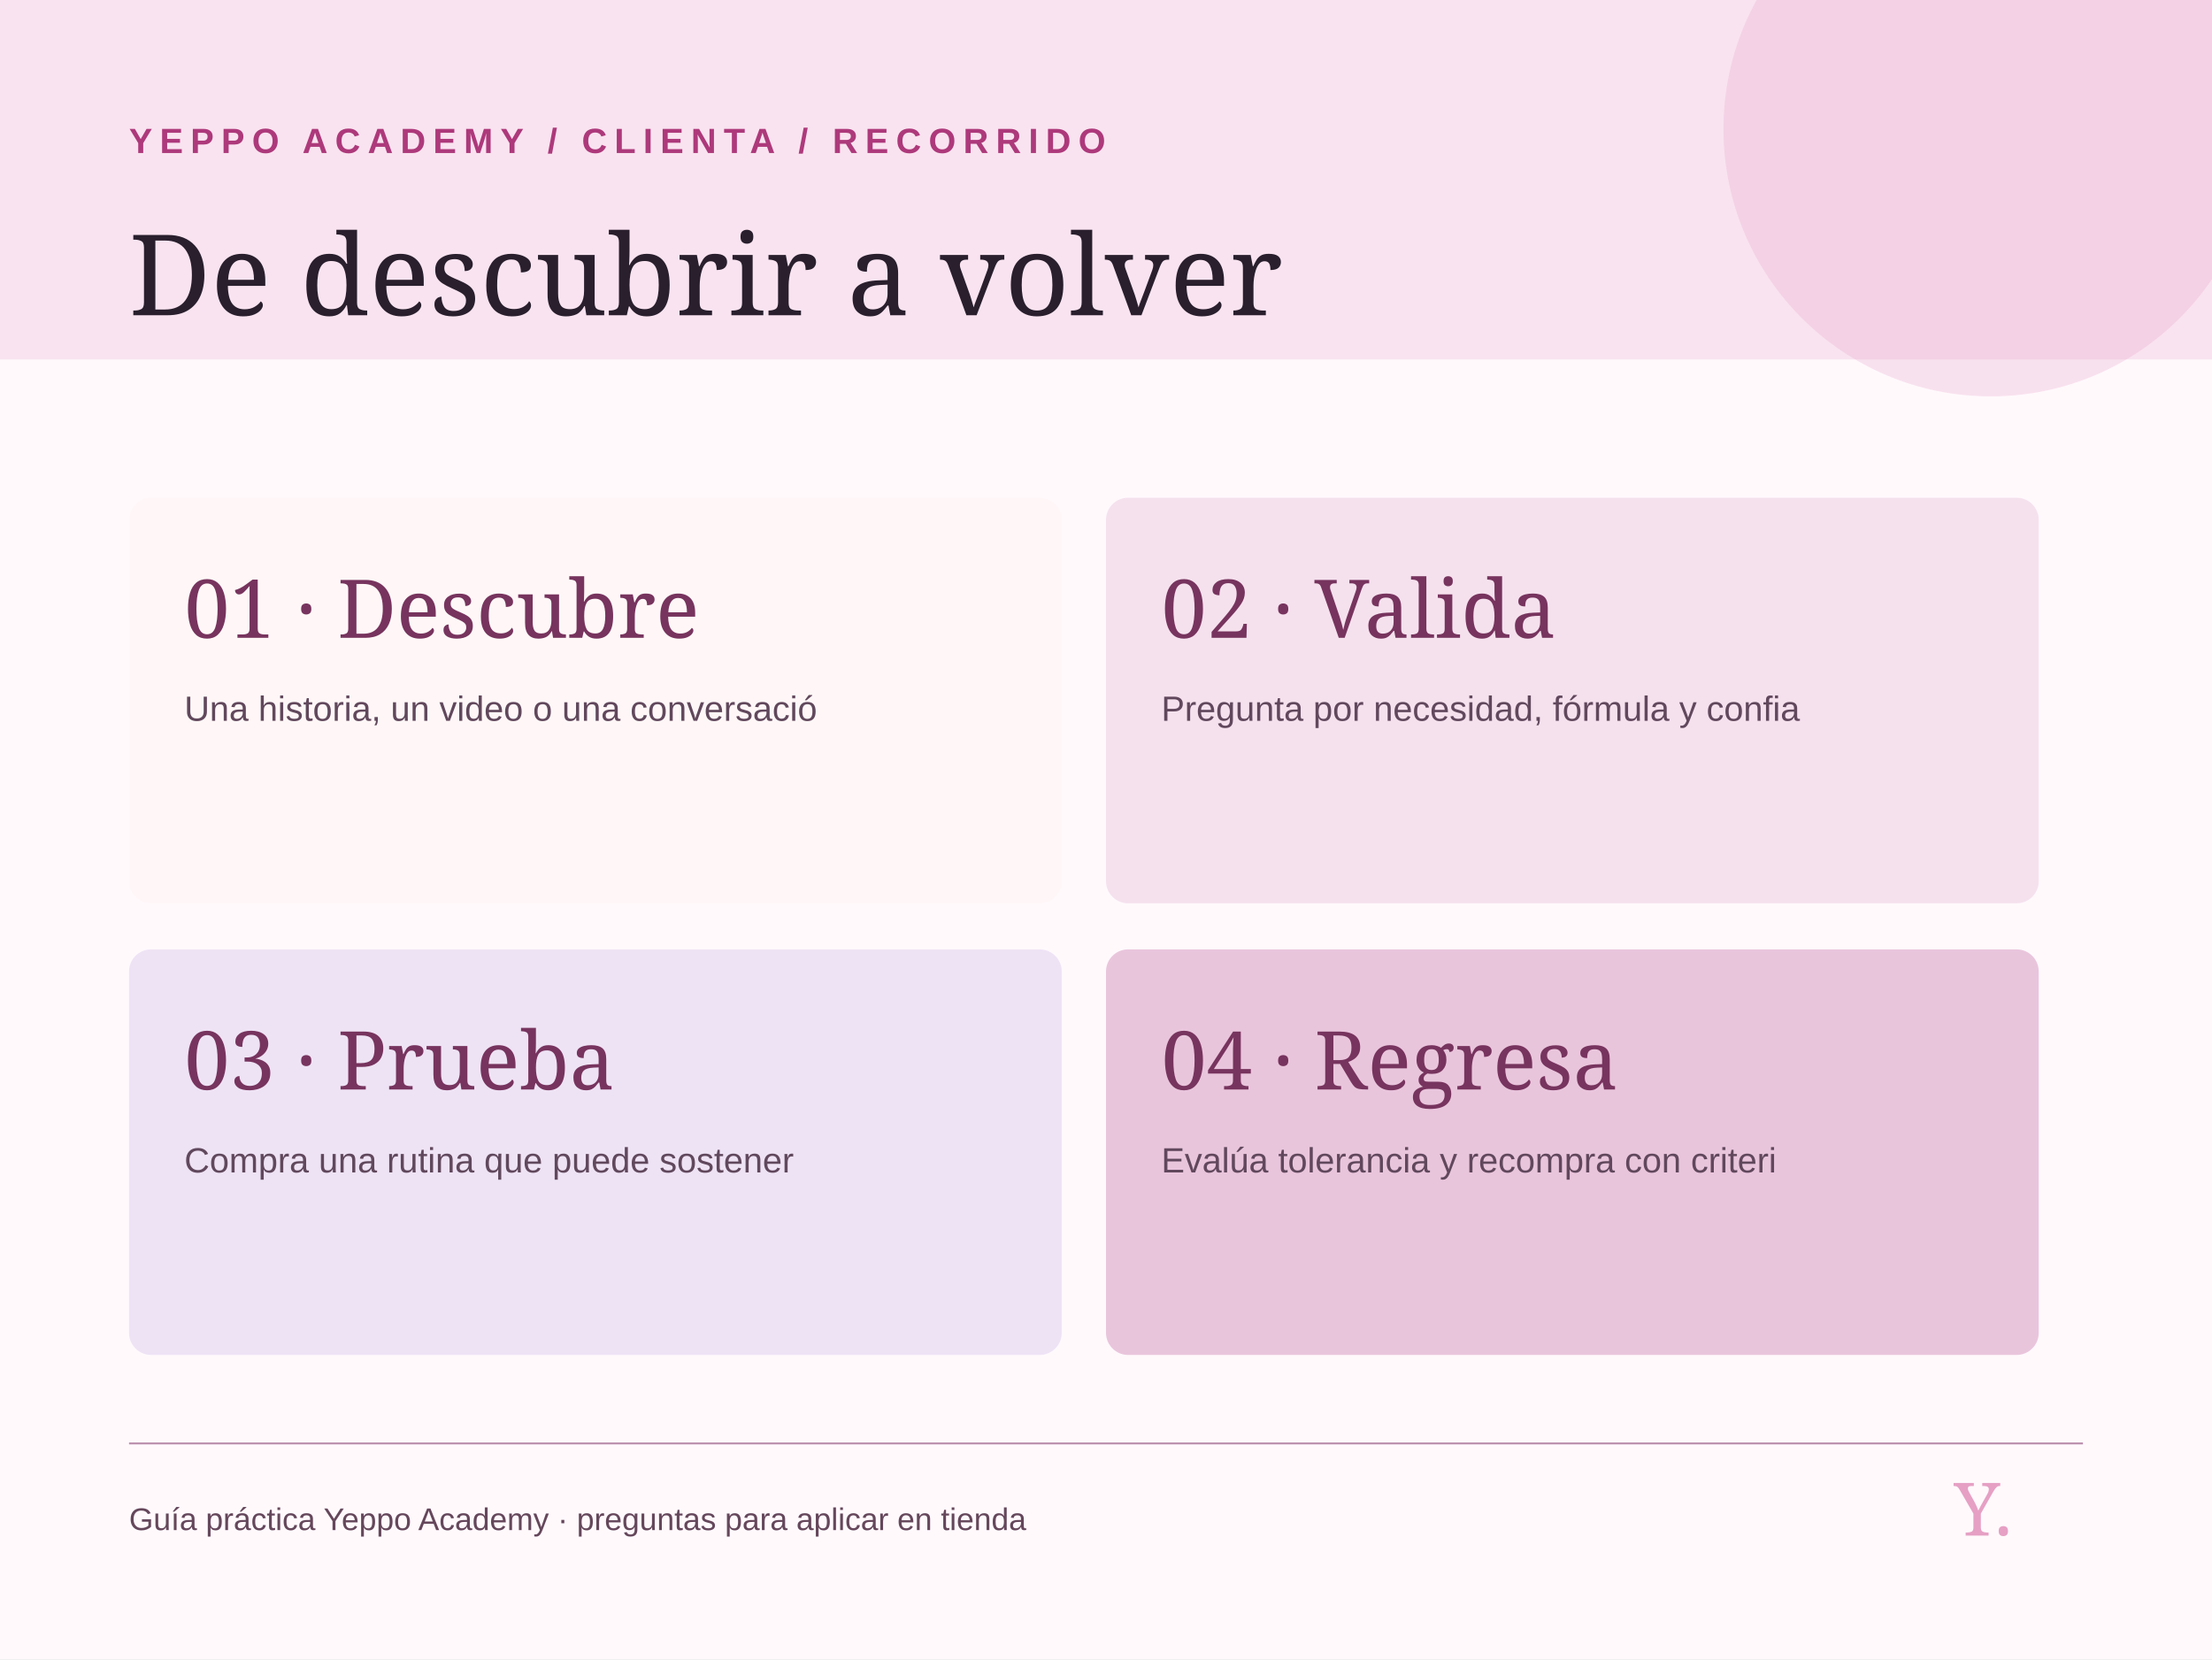
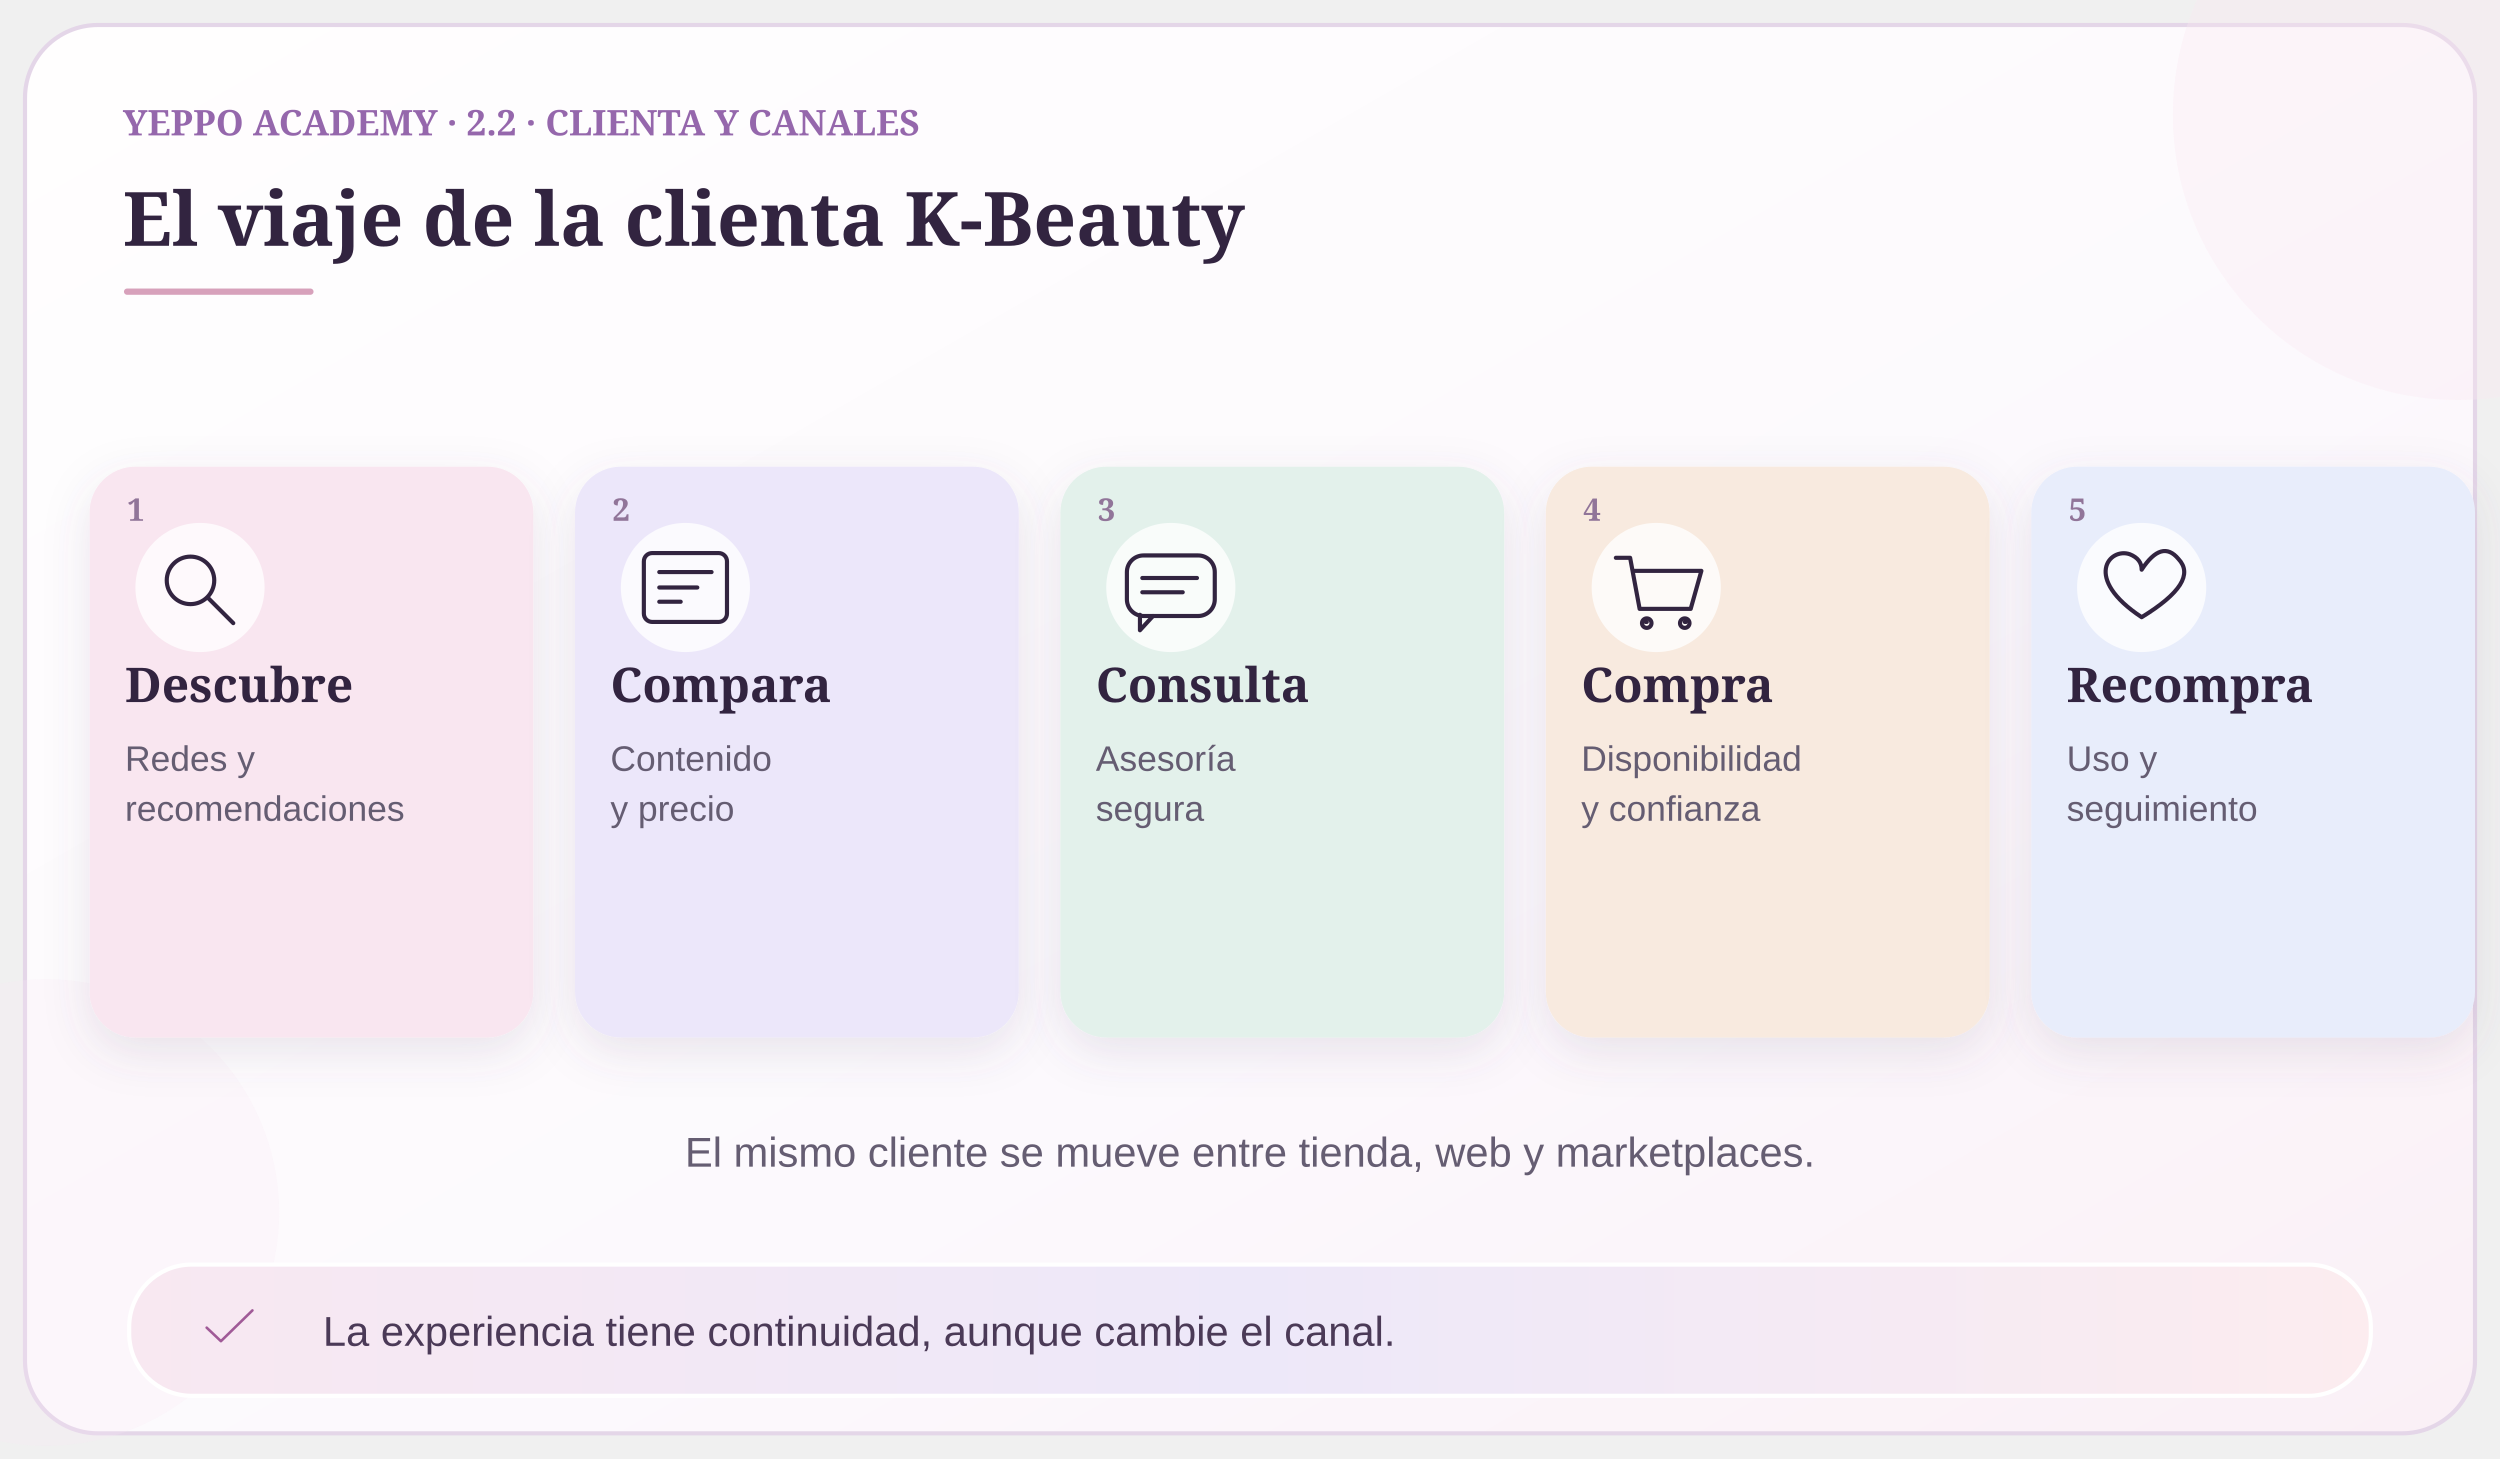
- <svg xmlns="http://www.w3.org/2000/svg" width="1200" height="900" viewBox="0 0 1200 900" role="img" aria-labelledby="title desc">
-   <style>.ey{font:700 19px Arial,sans-serif;letter-spacing:4px;fill:#ad397b}.title{font:normal 61px Georgia,serif;fill:#291f2d}.head{font:normal 44px Georgia,serif;fill:#77345e}.body{font:19px Arial,sans-serif;fill:#61485c}.foot{font:17px Arial,sans-serif;fill:#65475b}</style>
-   <rect width="1200" height="900" fill="#fff9fc" />
-   <path d="M0 0 H1200 V195 H0Z" fill="#f9e3f0" />
-   <circle cx="1080" cy="70" r="145" fill="#e7a1c8" opacity=".28" />
-   <text x="70" y="83" class="ey">YEPPO ACADEMY  /  CLIENTA / RECORRIDO</text>
-   <text x="70" y="171" class="title">De descubrir a volver</text>
-   <rect x="70" y="270" width="506" height="220" rx="12" fill="#fff7f7" />
-   <text x="100" y="346" class="head">01 · Descubre</text>
-   <text x="100" y="391" class="body">Una historia, un video o una conversació</text>
-   <rect x="600" y="270" width="506" height="220" rx="12" fill="#f5e1ee" />
-   <text x="630" y="346" class="head">02 · Valida</text>
-   <text x="630" y="391" class="body">Pregunta por necesidad, fórmula y confia</text>
-   <rect x="70" y="515" width="506" height="220" rx="12" fill="#eee3f5" />
-   <text x="100" y="591" class="head">03 · Prueba</text>
-   <text x="100" y="636" class="body">Compra una rutina que puede sostener</text>
-   <rect x="600" y="515" width="506" height="220" rx="12" fill="#e9c5dc" />
-   <text x="630" y="591" class="head">04 · Regresa</text>
-   <text x="630" y="636" class="body">Evalúa tolerancia y recompra con criteri</text>
-   <path d="M70 783 H1130" stroke="#b88aa9" />
-   <text x="70" y="830" class="foot">Guía práctica Yeppo Academy · preguntas para aplicar en tienda</text>
-   <text x="1060" y="833" fill="#e6a0c4" font-family="Georgia" font-size="40">Y.</text>
+ <svg xmlns="http://www.w3.org/2000/svg" width="1200" height="700" viewBox="0 0 1200 700" role="img" aria-labelledby="t d">
+   <defs>
+     <linearGradient id="bg" x1="0" x2="1" y1="0" y2="1">
+       <stop stop-color="#fffefe" />
+       <stop offset=".60" stop-color="#fcf9fd" />
+       <stop offset="1" stop-color="#faf0f6" />
+     </linearGradient>
+     <linearGradient id="skin" x1="0" x2="0" y1="0" y2="1">
+       <stop stop-color="#fad6c8" />
+       <stop offset="1" stop-color="#edb0c0" />
+     </linearGradient>
+     <linearGradient id="foot" x1="0" x2="1">
+       <stop stop-color="#f8e8f1" />
+       <stop offset=".5" stop-color="#ede8f9" />
+       <stop offset="1" stop-color="#fcecef" />
+     </linearGradient>
+     <filter id="shadow" x="-20%" y="-30%" width="150%" height="180%">
+       <feDropShadow dx="0" dy="7" stdDeviation="11" flood-color="#695a78" flood-opacity=".13" />
+     </filter>
+   </defs>
+   <rect x="12" y="12" width="1176" height="676" rx="35" fill="url(#bg)" stroke="#e4d6e8" stroke-width="2" />
+   <circle cx="1180" cy="55" r="137" fill="#fae6f0" opacity=".33" />
+   <circle cx="22" cy="582" r="112" fill="#f8e4f3" opacity=".2" />
+   <text x="59" y="65" font-family="Georgia,serif" font-size="17" font-weight="700" fill="#9567ac" text-anchor="start">YEPPO ACADEMY · 2.2 · CLIENTA Y CANALES</text>
+   <text x="59" y="118" font-family="Georgia,serif" font-size="36" font-weight="700" fill="#322440" text-anchor="start">El viaje de la clienta K-Beauty</text>
+   <path d="M61 140h88" stroke="#d7a1bb" stroke-width="3" stroke-linecap="round" />
+   <g filter="url(#shadow)">
+     <rect x="43" y="224" width="213" height="274" rx="22" fill="#f9e6f0" />
+   </g>
+   <circle cx="96" cy="282" r="31" fill="#fff" opacity=".77" />
+   <g transform="translate(96 282) scale(0.57)" stroke="#322440" stroke-width="3.5" stroke-linejoin="round" stroke-linecap="round" fill="none">
+     <circle cx="-8" cy="-6" r="20" />
+     <path d="M7 9l21 21" />
+   </g>
+   <text x="61" y="250" font-family="Georgia,serif" font-size="15" font-weight="700" fill="#917599" text-anchor="start">1</text>
+   <text x="60" y="337" font-family="Georgia,serif" font-size="23" font-weight="700" fill="#322440" text-anchor="start">Descubre</text>
+   <text x="60" y="370" font-family="Arial,sans-serif" font-size="17" font-weight="400" fill="#655d72" text-anchor="start">Redes y</text>
+   <text x="60" y="394" font-family="Arial,sans-serif" font-size="17" font-weight="400" fill="#655d72" text-anchor="start">recomendaciones</text>
+   <g filter="url(#shadow)">
+     <rect x="276" y="224" width="213" height="274" rx="22" fill="#ece7fa" />
+   </g>
+   <circle cx="329" cy="282" r="31" fill="#fff" opacity=".77" />
+   <g transform="translate(329 282) scale(0.57)" stroke="#322440" stroke-width="3.5" stroke-linejoin="round" stroke-linecap="round" fill="none">
+     <rect x="-35" y="-29" width="70" height="58" rx="7" />
+     <path d="M-22-13h44M-22 0h32M-22 12h18" />
+   </g>
+   <text x="294" y="250" font-family="Georgia,serif" font-size="15" font-weight="700" fill="#917599" text-anchor="start">2</text>
+   <text x="293" y="337" font-family="Georgia,serif" font-size="23" font-weight="700" fill="#322440" text-anchor="start">Compara</text>
+   <text x="293" y="370" font-family="Arial,sans-serif" font-size="17" font-weight="400" fill="#655d72" text-anchor="start">Contenido</text>
+   <text x="293" y="394" font-family="Arial,sans-serif" font-size="17" font-weight="400" fill="#655d72" text-anchor="start">y precio</text>
+   <g filter="url(#shadow)">
+     <rect x="509" y="224" width="213" height="274" rx="22" fill="#e3f1eb" />
+   </g>
+   <circle cx="562" cy="282" r="31" fill="#fff" opacity=".77" />
+   <g transform="translate(562 282) scale(0.57)" stroke="#322440" stroke-width="3.5" stroke-linejoin="round" stroke-linecap="round" fill="none">
+     <rect x="-37" y="-27" width="74" height="51" rx="14" />
+     <path d="M-15 24l-11 12v-13M-24-8h46M-24 4h34" />
+   </g>
+   <text x="527" y="250" font-family="Georgia,serif" font-size="15" font-weight="700" fill="#917599" text-anchor="start">3</text>
+   <text x="526" y="337" font-family="Georgia,serif" font-size="23" font-weight="700" fill="#322440" text-anchor="start">Consulta</text>
+   <text x="526" y="370" font-family="Arial,sans-serif" font-size="17" font-weight="400" fill="#655d72" text-anchor="start">Asesoría</text>
+   <text x="526" y="394" font-family="Arial,sans-serif" font-size="17" font-weight="400" fill="#655d72" text-anchor="start">segura</text>
+   <g filter="url(#shadow)">
+     <rect x="742" y="224" width="213" height="274" rx="22" fill="#f8eadf" />
+   </g>
+   <circle cx="795" cy="282" r="31" fill="#fff" opacity=".77" />
+   <g transform="translate(795 282) scale(0.57)" stroke="#322440" stroke-width="3.5" stroke-linejoin="round" stroke-linecap="round" fill="none">
+     <path d="M-34-25h12l8 43h43l9-32h-56M-9 29h1M24 29h1" />
+     <circle cx="-8" cy="30" r="4" />
+     <circle cx="24" cy="30" r="4" />
+   </g>
+   <text x="760" y="250" font-family="Georgia,serif" font-size="15" font-weight="700" fill="#917599" text-anchor="start">4</text>
+   <text x="759" y="337" font-family="Georgia,serif" font-size="23" font-weight="700" fill="#322440" text-anchor="start">Compra</text>
+   <text x="759" y="370" font-family="Arial,sans-serif" font-size="17" font-weight="400" fill="#655d72" text-anchor="start">Disponibilidad</text>
+   <text x="759" y="394" font-family="Arial,sans-serif" font-size="17" font-weight="400" fill="#655d72" text-anchor="start">y confianza</text>
+   <g filter="url(#shadow)">
+     <rect x="975" y="224" width="213" height="274" rx="22" fill="#e8edfb" />
+   </g>
+   <circle cx="1028" cy="282" r="31" fill="#fff" opacity=".77" />
+   <g transform="translate(1028 282) scale(0.57)" stroke="#322440" stroke-width="3.5" stroke-linejoin="round" stroke-linecap="round" fill="none">
+     <path d="M0 25C-50-8-27-34-10-28Q0-24 0-15q17-26 31-9Q49-5 0 25Z" />
+   </g>
+   <text x="993" y="250" font-family="Georgia,serif" font-size="15" font-weight="700" fill="#917599" text-anchor="start">5</text>
+   <text x="992" y="337" font-family="Georgia,serif" font-size="23" font-weight="700" fill="#322440" text-anchor="start">Recompra</text>
+   <text x="992" y="370" font-family="Arial,sans-serif" font-size="17" font-weight="400" fill="#655d72" text-anchor="start">Uso y</text>
+   <text x="992" y="394" font-family="Arial,sans-serif" font-size="17" font-weight="400" fill="#655d72" text-anchor="start">seguimiento</text>
+   <text x="600" y="560" font-family="Arial,sans-serif" font-size="20" font-weight="400" fill="#655d72" text-anchor="middle">El mismo cliente se mueve entre tienda, web y marketplaces.</text>
+   <rect x="62" y="607" width="1076" height="63" rx="30" fill="url(#foot)" stroke="#fff" stroke-width="2" />
+   <g transform="translate(110 638) scale(0.36)" stroke="#a05a97" stroke-width="3.5" stroke-linejoin="round" stroke-linecap="round" fill="none">
+     <path d="M-30-2l19 18L31-25" />
+   </g>
+   <text x="155" y="646" font-family="Arial,sans-serif" font-size="20" font-weight="400" fill="#4b3a57" text-anchor="start">La experiencia tiene continuidad, aunque cambie el canal.</text>
</svg>
